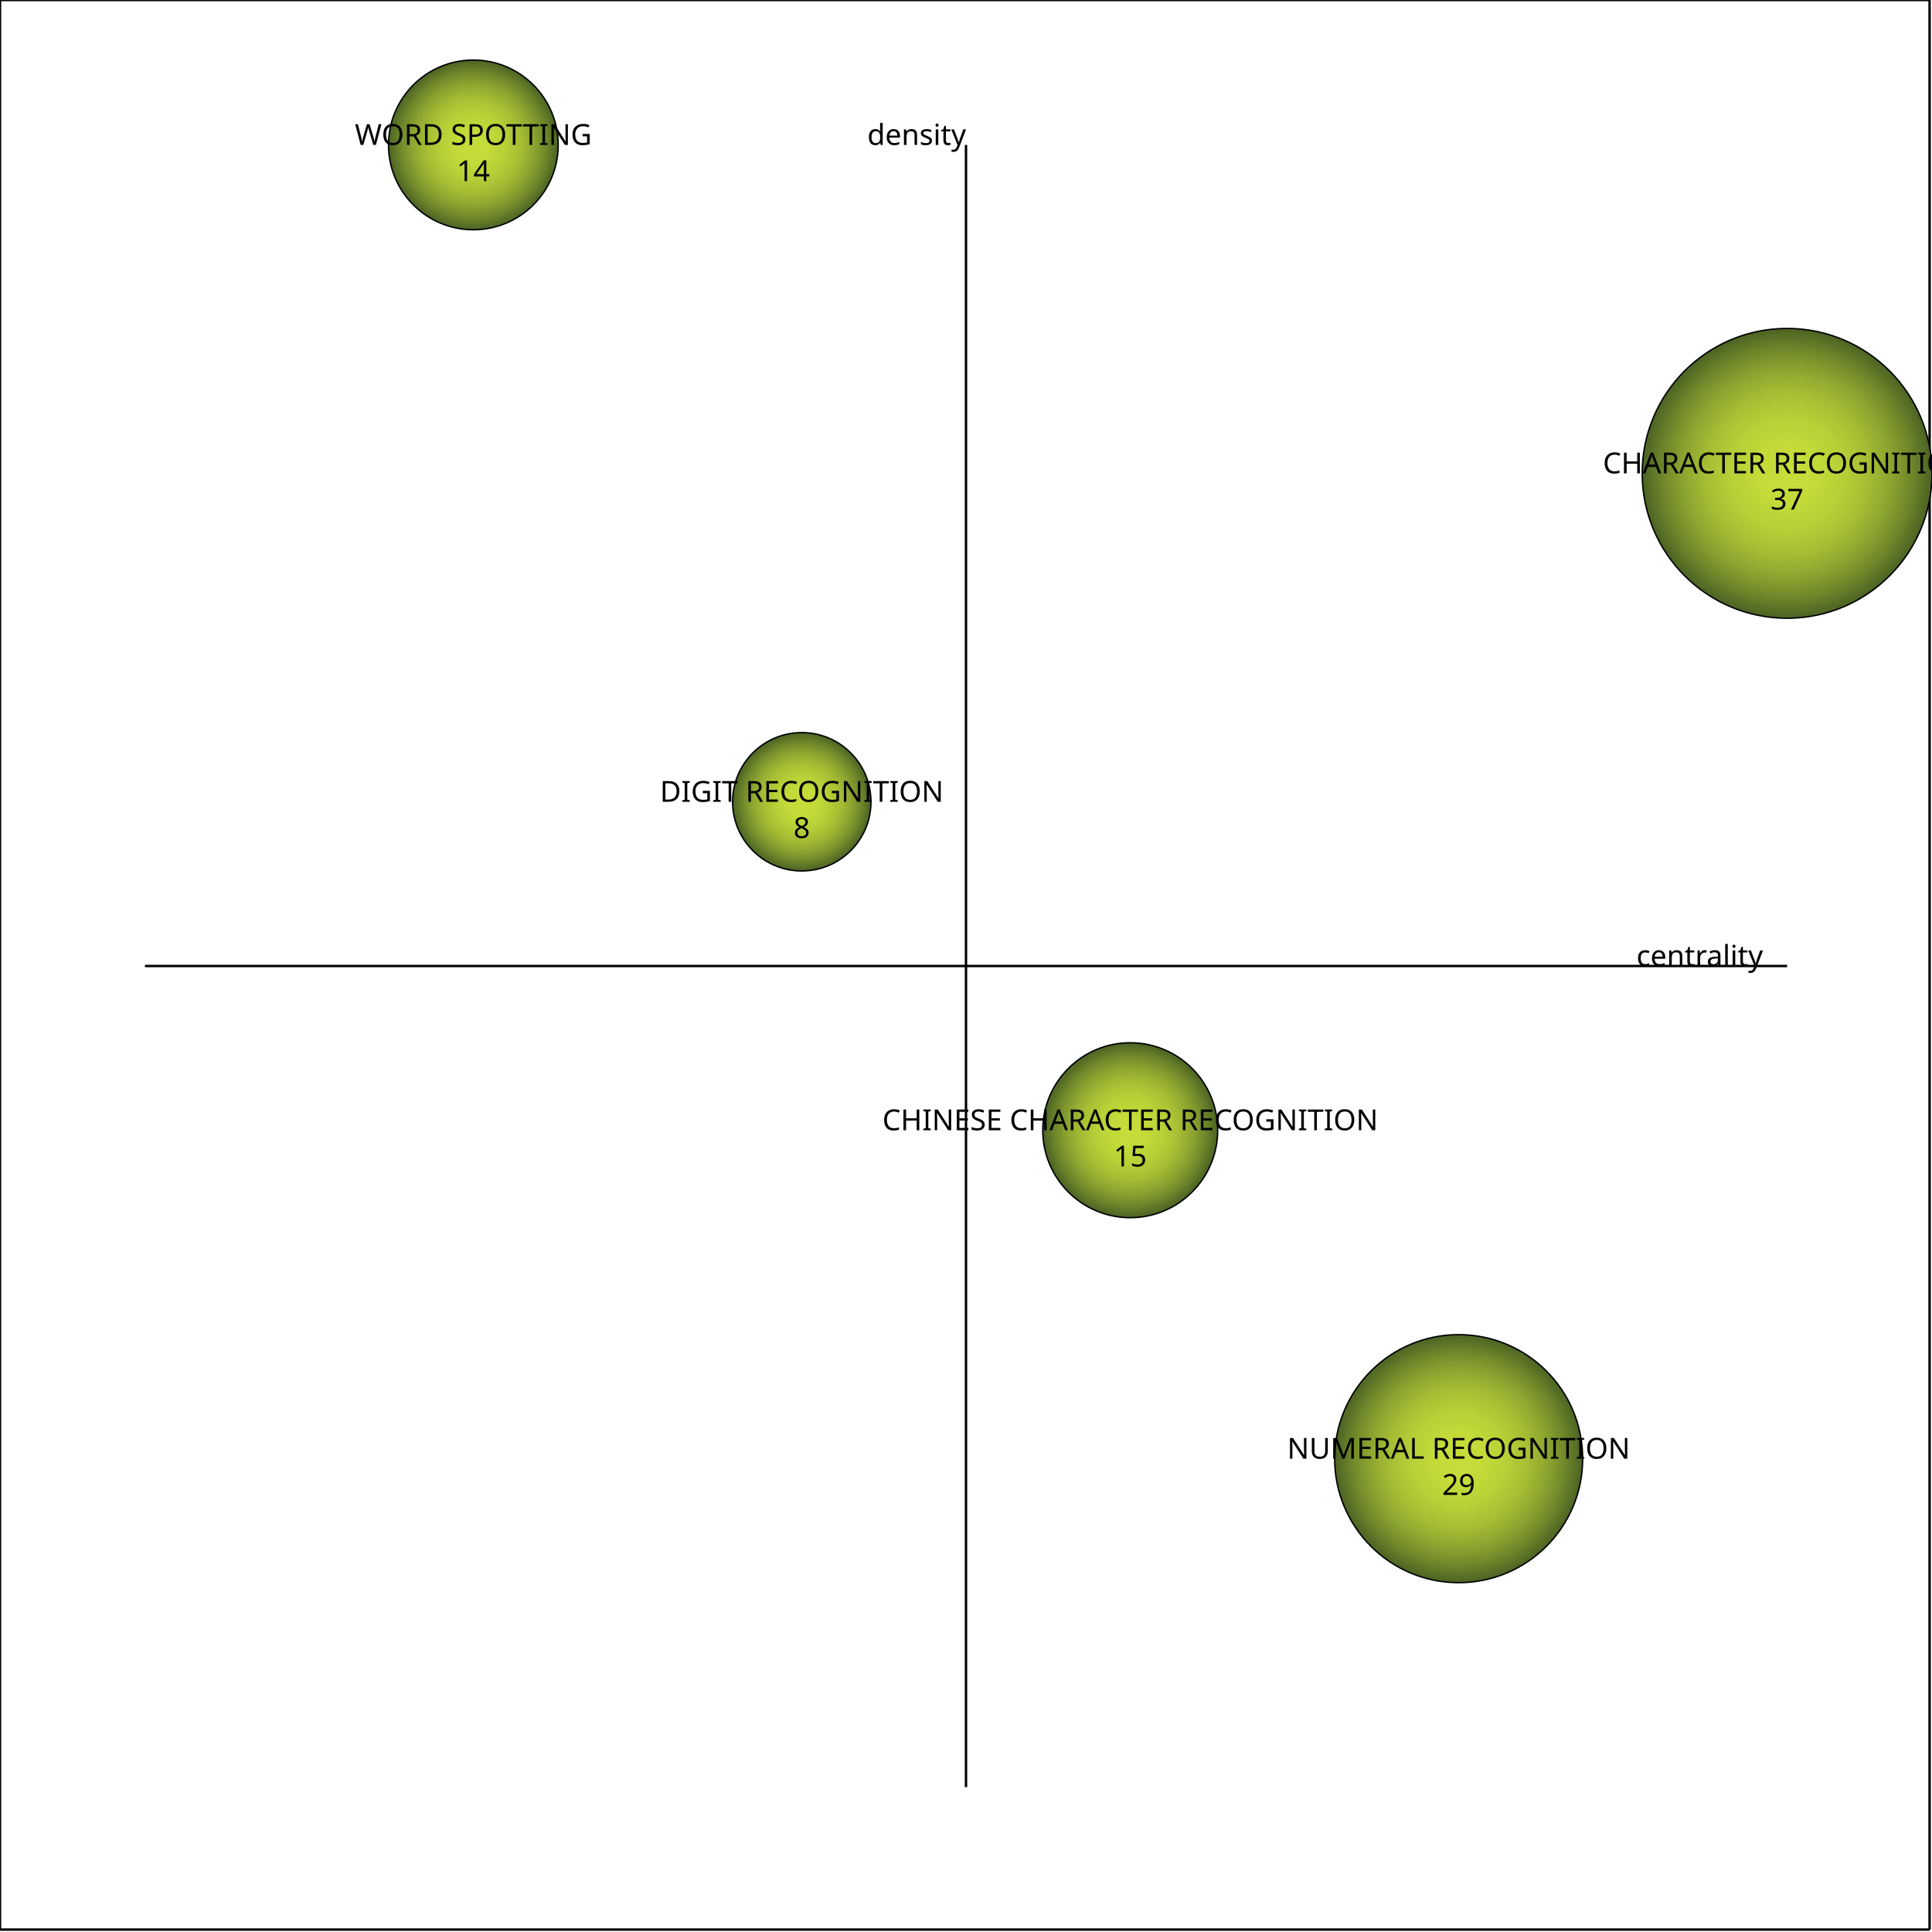
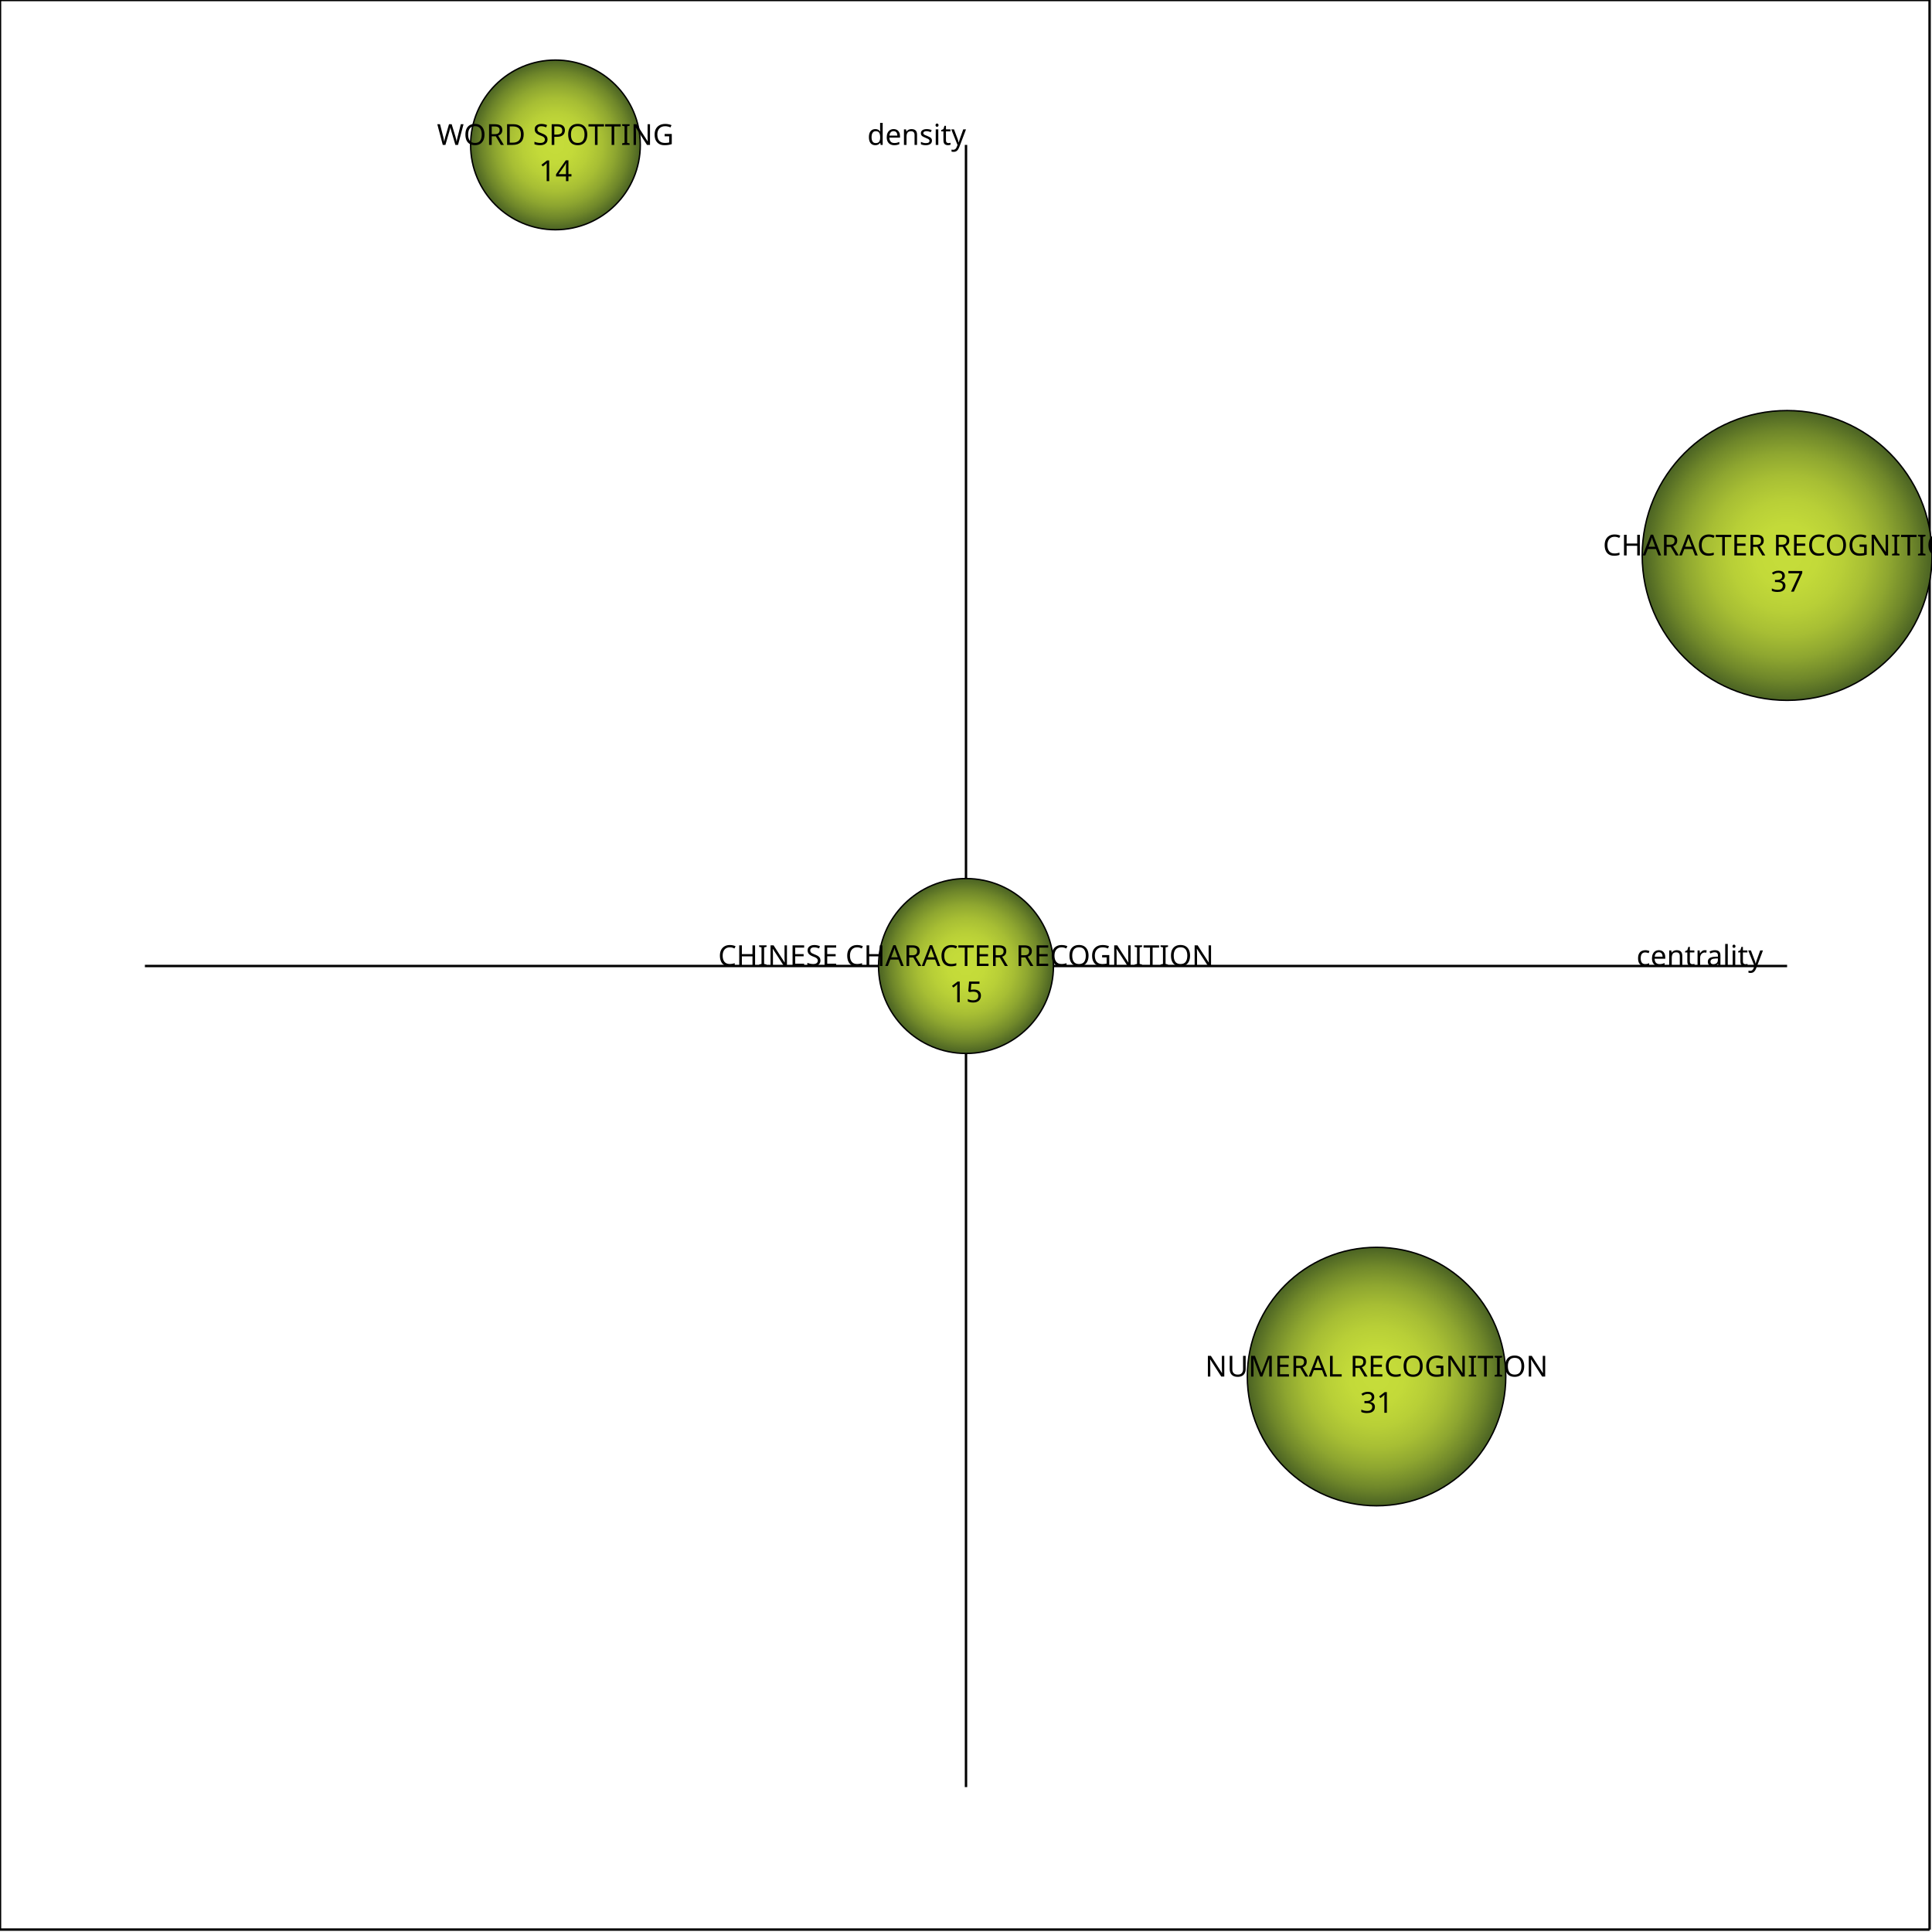
<svg xmlns="http://www.w3.org/2000/svg" xmlns:xlink="http://www.w3.org/1999/xlink" contentScriptType="text/ecmascript" width="800" zoomAndPan="magnify" contentStyleType="text/css" viewBox="0 0 800 800" height="800" preserveAspectRatio="xMidYMid meet" version="1.0">
  <radialGradient xlink:actuate="onLoad" xlink:type="simple" id="sphereTheme" xlink:show="other">
    <stop style="stop-color:#C6DD3A" offset="0" />
    <stop style="stop-color:#C3DA39" offset="0.211" />
    <stop style="stop-color:#B8CF37" offset="0.388" />
    <stop style="stop-color:#A7BE34" offset="0.553" />
    <stop style="stop-color:#8EA630" offset="0.71" />
    <stop style="stop-color:#6F872A" offset="0.861" />
    <stop style="stop-color:#4B6323" offset="1" />
  </radialGradient>
  <line y2="400" stroke-width="1" x1="60" x2="740" stroke="black" y1="400" />
  <line y2="740" stroke-width="1" x1="400" x2="400" stroke="black" y1="60" />
  <text x="730" y="400" id="text23" style="font-size:12px;text-anchor:end;fill:#000000;font-family:Verdana">centrality</text>
  <text x="400" y="60" id="text24" style="font-size:12px;text-anchor:end;fill:#000000;font-family:Verdana">density</text>
  <line y2="0" stroke-width="1" x1="0" x2="799" stroke="black" y1="0" />
  <line y2="799" stroke-width="1" x1="0" x2="799" stroke="black" y1="799" />
  <line y2="799" stroke-width="1" x1="0" x2="0" stroke="black" y1="0" />
  <line y2="799" stroke-width="1" x1="799" x2="799" stroke="black" y1="0" />
-   <circle id="circle15" r="60.0" style="opacity:1;fill:url(#sphereTheme);fill-opacity:1;fill-rule:nonzero;stroke:#000000;stroke-width:0.582;stroke-linecap:round;stroke-linejoin:miter;stroke-miterlimit:4;stroke-dasharray:none;stroke-dashoffset:0;stroke-opacity:1" cx="740.0" cy="196.0" />
-   <text x="740.0" y="196.0" id="text23" style="font-size:12px;text-anchor:middle;fill:#000000;font-family:Verdana">CHARACTER RECOGNITION<tspan x="740.0" id="text25" y="211.0">37</tspan>
+   <circle id="circle15" r="60.0" style="opacity:1;fill:url(#sphereTheme);fill-opacity:1;fill-rule:nonzero;stroke:#000000;stroke-width:0.582;stroke-linecap:round;stroke-linejoin:miter;stroke-miterlimit:4;stroke-dasharray:none;stroke-dashoffset:0;stroke-opacity:1" cx="740.0" cy="230.0" />
+   <text x="740.0" y="230.0" id="text23" style="font-size:12px;text-anchor:middle;fill:#000000;font-family:Verdana">CHARACTER RECOGNITION<tspan x="740.0" id="text25" y="245.0">37</tspan>
  </text>
-   <circle id="circle15" r="51.351" style="opacity:1;fill:url(#sphereTheme);fill-opacity:1;fill-rule:nonzero;stroke:#000000;stroke-width:0.582;stroke-linecap:round;stroke-linejoin:miter;stroke-miterlimit:4;stroke-dasharray:none;stroke-dashoffset:0;stroke-opacity:1" cx="604.0" cy="604.0" />
-   <text x="604.0" y="604.0" id="text23" style="font-size:12px;text-anchor:middle;fill:#000000;font-family:Verdana">NUMERAL RECOGNITION<tspan x="604.0" id="text25" y="619.0">29</tspan>
+   <circle id="circle15" r="53.514" style="opacity:1;fill:url(#sphereTheme);fill-opacity:1;fill-rule:nonzero;stroke:#000000;stroke-width:0.582;stroke-linecap:round;stroke-linejoin:miter;stroke-miterlimit:4;stroke-dasharray:none;stroke-dashoffset:0;stroke-opacity:1" cx="570.0" cy="570.0" />
+   <text x="570.0" y="570.0" id="text23" style="font-size:12px;text-anchor:middle;fill:#000000;font-family:Verdana">NUMERAL RECOGNITION<tspan x="570.0" id="text25" y="585.0">31</tspan>
  </text>
-   <circle id="circle15" r="36.216" style="opacity:1;fill:url(#sphereTheme);fill-opacity:1;fill-rule:nonzero;stroke:#000000;stroke-width:0.582;stroke-linecap:round;stroke-linejoin:miter;stroke-miterlimit:4;stroke-dasharray:none;stroke-dashoffset:0;stroke-opacity:1" cx="468.0" cy="468.0" />
-   <text x="468.0" y="468.0" id="text23" style="font-size:12px;text-anchor:middle;fill:#000000;font-family:Verdana">CHINESE CHARACTER RECOGNITION<tspan x="468.0" id="text25" y="483.0">15</tspan>
+   <circle id="circle15" r="36.216" style="opacity:1;fill:url(#sphereTheme);fill-opacity:1;fill-rule:nonzero;stroke:#000000;stroke-width:0.582;stroke-linecap:round;stroke-linejoin:miter;stroke-miterlimit:4;stroke-dasharray:none;stroke-dashoffset:0;stroke-opacity:1" cx="400.0" cy="400.0" />
+   <text x="400.0" y="400.0" id="text23" style="font-size:12px;text-anchor:middle;fill:#000000;font-family:Verdana">CHINESE CHARACTER RECOGNITION<tspan x="400.0" id="text25" y="415.0">15</tspan>
  </text>
-   <circle id="circle15" r="35.135" style="opacity:1;fill:url(#sphereTheme);fill-opacity:1;fill-rule:nonzero;stroke:#000000;stroke-width:0.582;stroke-linecap:round;stroke-linejoin:miter;stroke-miterlimit:4;stroke-dasharray:none;stroke-dashoffset:0;stroke-opacity:1" cx="196.0" cy="60.0" />
-   <text x="196.0" y="60.0" id="text23" style="font-size:12px;text-anchor:middle;fill:#000000;font-family:Verdana">WORD SPOTTING<tspan x="196.0" id="text25" y="75.0">14</tspan>
-   </text>
-   <circle id="circle15" r="28.649" style="opacity:1;fill:url(#sphereTheme);fill-opacity:1;fill-rule:nonzero;stroke:#000000;stroke-width:0.582;stroke-linecap:round;stroke-linejoin:miter;stroke-miterlimit:4;stroke-dasharray:none;stroke-dashoffset:0;stroke-opacity:1" cx="332.0" cy="332.0" />
-   <text x="332.0" y="332.0" id="text23" style="font-size:12px;text-anchor:middle;fill:#000000;font-family:Verdana">DIGIT RECOGNITION<tspan x="332.0" id="text25" y="347.0">8</tspan>
+   <circle id="circle15" r="35.135" style="opacity:1;fill:url(#sphereTheme);fill-opacity:1;fill-rule:nonzero;stroke:#000000;stroke-width:0.582;stroke-linecap:round;stroke-linejoin:miter;stroke-miterlimit:4;stroke-dasharray:none;stroke-dashoffset:0;stroke-opacity:1" cx="230.0" cy="60.0" />
+   <text x="230.0" y="60.0" id="text23" style="font-size:12px;text-anchor:middle;fill:#000000;font-family:Verdana">WORD SPOTTING<tspan x="230.0" id="text25" y="75.0">14</tspan>
  </text>
</svg>
